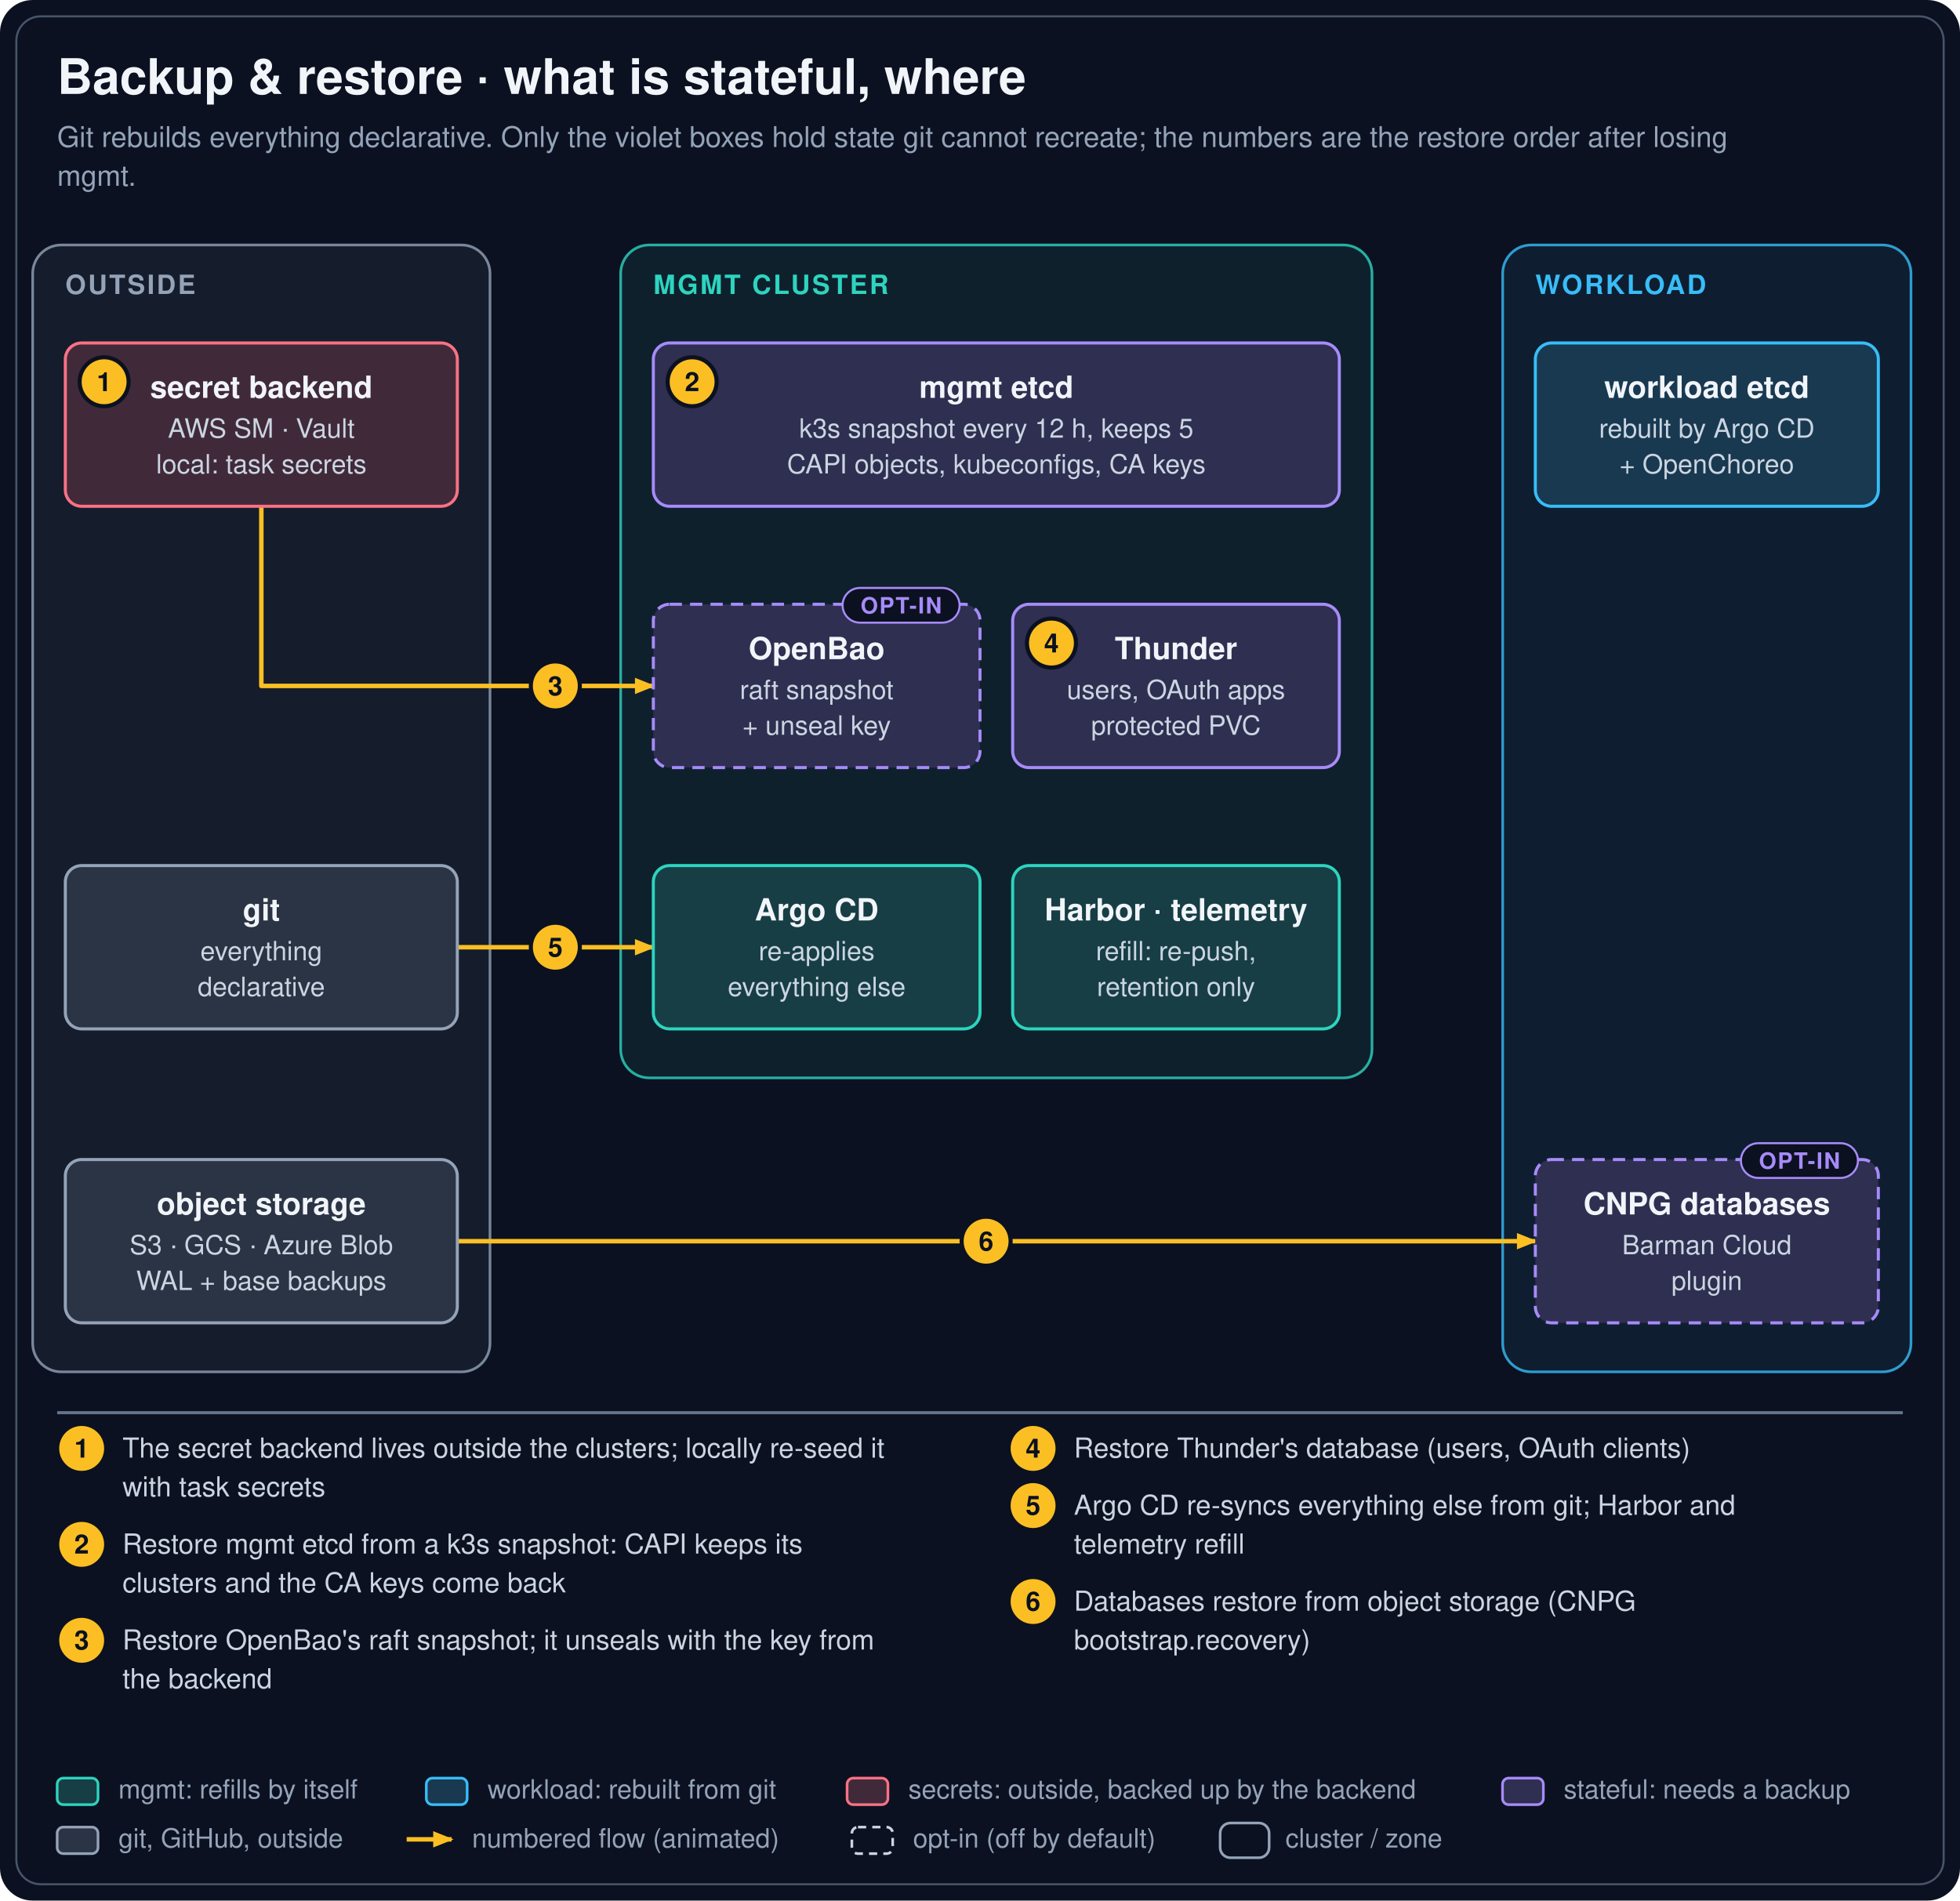
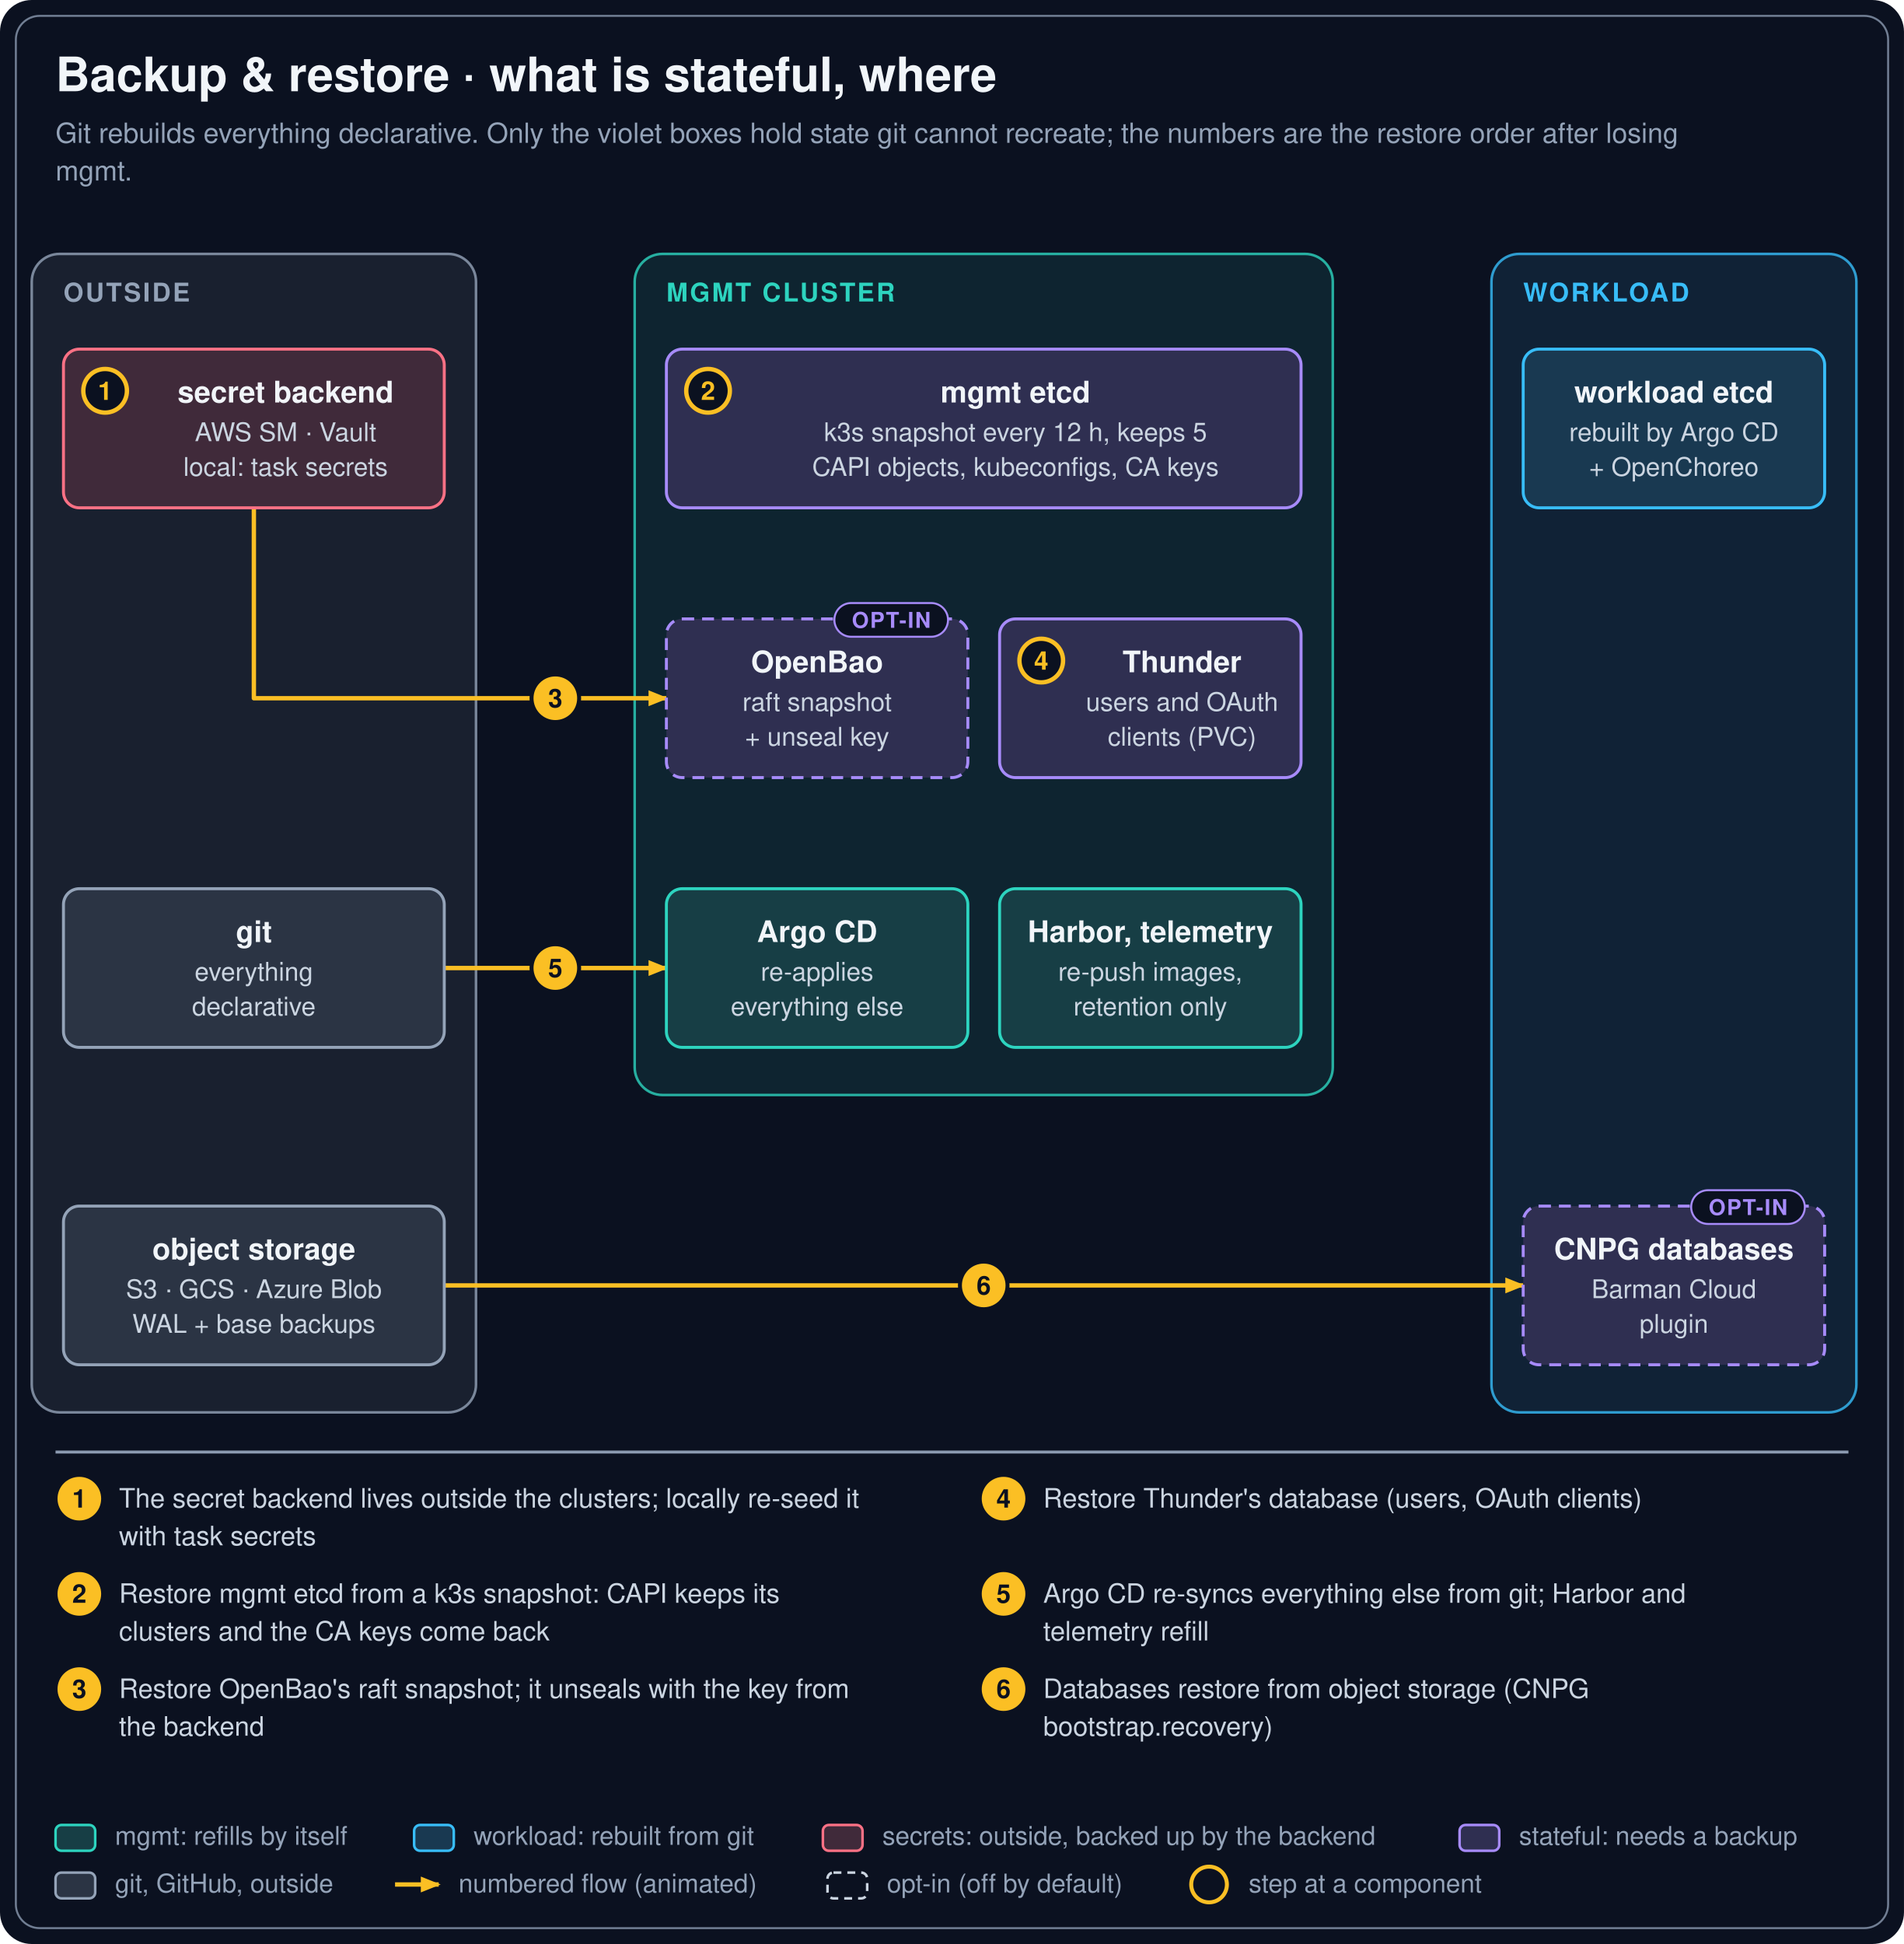
- <svg xmlns="http://www.w3.org/2000/svg" width="960" height="931" viewBox="0 0 960 931" role="img" aria-label="Backup &amp; restore · what is stateful, where">
+ <svg xmlns="http://www.w3.org/2000/svg" width="960" height="980" viewBox="0 0 960 980" role="img" aria-label="Backup &amp; restore · what is stateful, where">
  <style>.s{font-family:'Segoe UI','Helvetica Neue',Helvetica,Arial,'Liberation Sans',sans-serif}.m{font-family:'JetBrains Mono',SFMono-Regular,Menlo,Consolas,'Liberation Mono',monospace}.fx{fill:none;stroke-width:3.2;stroke-linecap:round;stroke-dasharray:4 10;opacity:0;animation:fxdash .9s linear infinite,fxseq 9.10s linear infinite both}@keyframes fxdash{to{stroke-dashoffset:-14}}@keyframes fxseq{0%{opacity:0}3%{opacity:1}29.0%{opacity:1}34.0%{opacity:0}100%{opacity:0}}@media (prefers-reduced-motion:reduce){.fx{animation:none;opacity:0}}</style>
  <defs>
    <marker id="ahfbbf24" markerWidth="10" markerHeight="8" refX="9" refY="4" orient="auto" markerUnits="userSpaceOnUse">
      <path d="M0,0 L10,4 L0,8 z" fill="#fbbf24" />
    </marker>
  </defs>
-   <rect width="960" height="931" rx="16" fill="#0b1120" />
-   <rect x="8" y="8" width="944" height="915" rx="12" fill="none" stroke="#475569" />
-   <rect x="16" y="120" width="224" height="552" rx="14" fill="#151c2b" stroke="#94a3b8" stroke-opacity=".8" stroke-width="1.3" />
-   <text class="s" x="32.0" y="144.0" font-size="13" fill="#94a3b8" font-weight="700" letter-spacing="1.0">OUTSIDE</text>
-   <rect x="304" y="120" width="368" height="408" rx="14" fill="#0e202c" stroke="#2dd4bf" stroke-opacity=".8" stroke-width="1.3" />
-   <text class="s" x="320.0" y="144.0" font-size="13" fill="#2dd4bf" font-weight="700" letter-spacing="1.0">MGMT CLUSTER</text>
-   <rect x="736" y="120" width="200" height="552" rx="14" fill="#0e1e30" stroke="#38bdf8" stroke-opacity=".8" stroke-width="1.3" />
-   <text class="s" x="752.0" y="144.0" font-size="13" fill="#38bdf8" font-weight="700" letter-spacing="1.0">WORKLOAD</text>
-   <path d="M 128.0 248.0 L 128.0 336.0 L 320.0 336.0" fill="none" stroke="#fbbf24" stroke-width="2.2" stroke-linejoin="round" marker-end="url(#ahfbbf24)" />
-   <path d="M 224.0 464.0 L 320.0 464.0" fill="none" stroke="#fbbf24" stroke-width="2.2" stroke-linejoin="round" marker-end="url(#ahfbbf24)" />
-   <path d="M 224.0 608.0 L 752.0 608.0" fill="none" stroke="#fbbf24" stroke-width="2.2" stroke-linejoin="round" marker-end="url(#ahfbbf24)" />
-   <path class="fx" d="M 128.0 248.0 L 128.0 336.0 L 320.0 336.0" stroke="#fde5a7" style="animation-delay:0s,2.20s" />
-   <path class="fx" d="M 224.0 464.0 L 320.0 464.0" stroke="#fde5a7" style="animation-delay:0s,4.40s" />
-   <path class="fx" d="M 224.0 608.0 L 752.0 608.0" stroke="#fde5a7" style="animation-delay:0s,5.50s" />
-   <rect x="32" y="168" width="192" height="80" rx="8" fill="#402a3a" stroke="#fb7185" stroke-width="1.5" />
-   <text class="s" x="128.0" y="194.9" font-size="15" fill="#f1f5f9" font-weight="600" text-anchor="middle">secret backend</text>
-   <text class="s" x="128.0" y="214.4" font-size="13" fill="#cbd5e1" text-anchor="middle">AWS SM · Vault</text>
-   <text class="s" x="128.0" y="231.9" font-size="13" fill="#cbd5e1" text-anchor="middle">local: task secrets</text>
-   <rect x="32" y="424" width="192" height="80" rx="8" fill="#2b3444" stroke="#94a3b8" stroke-width="1.5" />
-   <text class="s" x="128.0" y="450.9" font-size="15" fill="#f1f5f9" font-weight="600" text-anchor="middle">git</text>
-   <text class="s" x="128.0" y="470.4" font-size="13" fill="#cbd5e1" text-anchor="middle">everything</text>
-   <text class="s" x="128.0" y="487.9" font-size="13" fill="#cbd5e1" text-anchor="middle">declarative</text>
-   <rect x="32" y="568" width="192" height="80" rx="8" fill="#2b3444" stroke="#94a3b8" stroke-width="1.5" />
-   <text class="s" x="128.0" y="594.9" font-size="15" fill="#f1f5f9" font-weight="600" text-anchor="middle">object storage</text>
-   <text class="s" x="128.0" y="614.4" font-size="13" fill="#cbd5e1" text-anchor="middle">S3 · GCS · Azure Blob</text>
-   <text class="s" x="128.0" y="631.9" font-size="13" fill="#cbd5e1" text-anchor="middle">WAL + base backups</text>
-   <rect x="320" y="168" width="336" height="80" rx="8" fill="#2f2f51" stroke="#a78bfa" stroke-width="1.5" />
-   <text class="s" x="488.0" y="194.9" font-size="15" fill="#f1f5f9" font-weight="600" text-anchor="middle">mgmt etcd</text>
-   <text class="s" x="488.0" y="214.4" font-size="13" fill="#cbd5e1" text-anchor="middle">k3s snapshot every 12 h, keeps 5</text>
-   <text class="s" x="488.0" y="231.9" font-size="13" fill="#cbd5e1" text-anchor="middle">CAPI objects, kubeconfigs, CA keys</text>
-   <rect x="320" y="296" width="160" height="80" rx="8" fill="#2f2f51" stroke="#a78bfa" stroke-width="1.5" stroke-dasharray="6 4" />
-   <text class="s" x="400.0" y="322.9" font-size="15" fill="#f1f5f9" font-weight="600" text-anchor="middle">OpenBao</text>
-   <text class="s" x="400.0" y="342.4" font-size="13" fill="#cbd5e1" text-anchor="middle">raft snapshot</text>
-   <text class="s" x="400.0" y="359.9" font-size="13" fill="#cbd5e1" text-anchor="middle">+ unseal key</text>
-   <rect x="412.7" y="288" width="57.3" height="17" rx="8.5" fill="#0b1120" stroke="#a78bfa" stroke-width="1" />
-   <text class="s" x="441.4" y="300.5" font-size="11" font-weight="700" fill="#a78bfa" text-anchor="middle" letter-spacing="0.6">OPT-IN</text>
-   <rect x="496" y="296" width="160" height="80" rx="8" fill="#2f2f51" stroke="#a78bfa" stroke-width="1.5" />
-   <text class="s" x="576.0" y="322.9" font-size="15" fill="#f1f5f9" font-weight="600" text-anchor="middle">Thunder</text>
-   <text class="s" x="576.0" y="342.4" font-size="13" fill="#cbd5e1" text-anchor="middle">users, OAuth apps</text>
-   <text class="s" x="576.0" y="359.9" font-size="13" fill="#cbd5e1" text-anchor="middle">protected PVC</text>
-   <rect x="320" y="424" width="160" height="80" rx="8" fill="#173e45" stroke="#2dd4bf" stroke-width="1.5" />
-   <text class="s" x="400.0" y="450.9" font-size="15" fill="#f1f5f9" font-weight="600" text-anchor="middle">Argo CD</text>
-   <text class="s" x="400.0" y="470.4" font-size="13" fill="#cbd5e1" text-anchor="middle">re-applies</text>
-   <text class="s" x="400.0" y="487.9" font-size="13" fill="#cbd5e1" text-anchor="middle">everything else</text>
-   <rect x="496" y="424" width="160" height="80" rx="8" fill="#173e45" stroke="#2dd4bf" stroke-width="1.5" />
-   <text class="s" x="576.0" y="450.9" font-size="15" fill="#f1f5f9" font-weight="600" text-anchor="middle">Harbor · telemetry</text>
-   <text class="s" x="576.0" y="470.4" font-size="13" fill="#cbd5e1" text-anchor="middle">refill: re-push,</text>
-   <text class="s" x="576.0" y="487.9" font-size="13" fill="#cbd5e1" text-anchor="middle">retention only</text>
-   <rect x="752" y="168" width="168" height="80" rx="8" fill="#193951" stroke="#38bdf8" stroke-width="1.5" />
-   <text class="s" x="836.0" y="194.9" font-size="15" fill="#f1f5f9" font-weight="600" text-anchor="middle">workload etcd</text>
-   <text class="s" x="836.0" y="214.4" font-size="13" fill="#cbd5e1" text-anchor="middle">rebuilt by Argo CD</text>
-   <text class="s" x="836.0" y="231.9" font-size="13" fill="#cbd5e1" text-anchor="middle">+ OpenChoreo</text>
-   <rect x="752" y="568" width="168" height="80" rx="8" fill="#2f2f51" stroke="#a78bfa" stroke-width="1.5" stroke-dasharray="6 4" />
-   <text class="s" x="836.0" y="594.9" font-size="15" fill="#f1f5f9" font-weight="600" text-anchor="middle">CNPG databases</text>
-   <text class="s" x="836.0" y="614.4" font-size="13" fill="#cbd5e1" text-anchor="middle">Barman Cloud</text>
-   <text class="s" x="836.0" y="631.9" font-size="13" fill="#cbd5e1" text-anchor="middle">plugin</text>
-   <rect x="852.7" y="560" width="57.3" height="17" rx="8.5" fill="#0b1120" stroke="#a78bfa" stroke-width="1" />
-   <text class="s" x="881.4" y="572.5" font-size="11" font-weight="700" fill="#a78bfa" text-anchor="middle" letter-spacing="0.6">OPT-IN</text>
+   <rect width="960" height="980" rx="16" fill="#0b1120" />
+   <rect x="8" y="8" width="944" height="964" rx="12" fill="none" stroke="#8b9ab0" stroke-opacity=".8" />
+   <rect x="16" y="128" width="224" height="584" rx="14" fill="#19202f" stroke="#94a3b8" stroke-opacity=".8" stroke-width="1.3" />
+   <text class="s" x="32.0" y="152.0" font-size="13" fill="#94a3b8" font-weight="700" letter-spacing="1.0">OUTSIDE</text>
+   <rect x="320" y="128" width="352" height="424" rx="14" fill="#0e2430" stroke="#2dd4bf" stroke-opacity=".8" stroke-width="1.3" />
+   <text class="s" x="336.0" y="152.0" font-size="13" fill="#2dd4bf" font-weight="700" letter-spacing="1.0">MGMT CLUSTER</text>
+   <rect x="752" y="128" width="184" height="584" rx="14" fill="#102236" stroke="#38bdf8" stroke-opacity=".8" stroke-width="1.3" />
+   <text class="s" x="768.0" y="152.0" font-size="13" fill="#38bdf8" font-weight="700" letter-spacing="1.0">WORKLOAD</text>
+   <path d="M 128.0 256.0 L 128.0 352.0 L 336.0 352.0" fill="none" stroke="#fbbf24" stroke-width="2.2" stroke-linejoin="round" marker-end="url(#ahfbbf24)" />
+   <path d="M 224.0 488.0 L 336.0 488.0" fill="none" stroke="#fbbf24" stroke-width="2.2" stroke-linejoin="round" marker-end="url(#ahfbbf24)" />
+   <path d="M 224.0 648.0 L 768.0 648.0" fill="none" stroke="#fbbf24" stroke-width="2.2" stroke-linejoin="round" marker-end="url(#ahfbbf24)" />
+   <path class="fx" d="M 128.0 256.0 L 128.0 352.0 L 336.0 352.0" stroke="#fde5a7" style="animation-delay:0s,2.20s" />
+   <path class="fx" d="M 224.0 488.0 L 336.0 488.0" stroke="#fde5a7" style="animation-delay:0s,4.40s" />
+   <path class="fx" d="M 224.0 648.0 L 768.0 648.0" stroke="#fde5a7" style="animation-delay:0s,5.50s" />
+   <rect x="32" y="176" width="192" height="80" rx="8" fill="#402a3a" stroke="#fb7185" stroke-width="1.5" />
+   <text class="s" x="144.0" y="202.9" font-size="15" fill="#f1f5f9" font-weight="600" text-anchor="middle">secret backend</text>
+   <text class="s" x="144.0" y="222.4" font-size="13" fill="#cbd5e1" text-anchor="middle">AWS SM · Vault</text>
+   <text class="s" x="144.0" y="239.9" font-size="13" fill="#cbd5e1" text-anchor="middle">local: task secrets</text>
+   <rect x="32" y="448" width="192" height="80" rx="8" fill="#2b3444" stroke="#94a3b8" stroke-width="1.5" />
+   <text class="s" x="128.0" y="474.9" font-size="15" fill="#f1f5f9" font-weight="600" text-anchor="middle">git</text>
+   <text class="s" x="128.0" y="494.4" font-size="13" fill="#cbd5e1" text-anchor="middle">everything</text>
+   <text class="s" x="128.0" y="511.9" font-size="13" fill="#cbd5e1" text-anchor="middle">declarative</text>
+   <rect x="32" y="608" width="192" height="80" rx="8" fill="#2b3444" stroke="#94a3b8" stroke-width="1.5" />
+   <text class="s" x="128.0" y="634.9" font-size="15" fill="#f1f5f9" font-weight="600" text-anchor="middle">object storage</text>
+   <text class="s" x="128.0" y="654.4" font-size="13" fill="#cbd5e1" text-anchor="middle">S3 · GCS · Azure Blob</text>
+   <text class="s" x="128.0" y="671.9" font-size="13" fill="#cbd5e1" text-anchor="middle">WAL + base backups</text>
+   <rect x="336" y="176" width="320" height="80" rx="8" fill="#2f2f51" stroke="#a78bfa" stroke-width="1.5" />
+   <text class="s" x="512.0" y="202.9" font-size="15" fill="#f1f5f9" font-weight="600" text-anchor="middle">mgmt etcd</text>
+   <text class="s" x="512.0" y="222.4" font-size="13" fill="#cbd5e1" text-anchor="middle">k3s snapshot every 12 h, keeps 5</text>
+   <text class="s" x="512.0" y="239.9" font-size="13" fill="#cbd5e1" text-anchor="middle">CAPI objects, kubeconfigs, CA keys</text>
+   <rect x="336" y="312" width="152" height="80" rx="8" fill="#2f2f51" stroke="#a78bfa" stroke-width="1.5" stroke-dasharray="6 4" />
+   <text class="s" x="412.0" y="338.9" font-size="15" fill="#f1f5f9" font-weight="600" text-anchor="middle">OpenBao</text>
+   <text class="s" x="412.0" y="358.4" font-size="13" fill="#cbd5e1" text-anchor="middle">raft snapshot</text>
+   <text class="s" x="412.0" y="375.9" font-size="13" fill="#cbd5e1" text-anchor="middle">+ unseal key</text>
+   <rect x="420.7" y="304" width="57.3" height="17" rx="8.5" fill="#0b1120" stroke="#a78bfa" stroke-width="1" />
+   <text class="s" x="449.4" y="316.5" font-size="11" font-weight="700" fill="#a78bfa" text-anchor="middle" letter-spacing="0.6">OPT-IN</text>
+   <rect x="504" y="312" width="152" height="80" rx="8" fill="#2f2f51" stroke="#a78bfa" stroke-width="1.5" />
+   <text class="s" x="596.0" y="338.9" font-size="15" fill="#f1f5f9" font-weight="600" text-anchor="middle">Thunder</text>
+   <text class="s" x="596.0" y="358.4" font-size="13" fill="#cbd5e1" text-anchor="middle">users and OAuth</text>
+   <text class="s" x="596.0" y="375.9" font-size="13" fill="#cbd5e1" text-anchor="middle">clients (PVC)</text>
+   <rect x="336" y="448" width="152" height="80" rx="8" fill="#173e45" stroke="#2dd4bf" stroke-width="1.5" />
+   <text class="s" x="412.0" y="474.9" font-size="15" fill="#f1f5f9" font-weight="600" text-anchor="middle">Argo CD</text>
+   <text class="s" x="412.0" y="494.4" font-size="13" fill="#cbd5e1" text-anchor="middle">re-applies</text>
+   <text class="s" x="412.0" y="511.9" font-size="13" fill="#cbd5e1" text-anchor="middle">everything else</text>
+   <rect x="504" y="448" width="152" height="80" rx="8" fill="#173e45" stroke="#2dd4bf" stroke-width="1.5" />
+   <text class="s" x="580.0" y="474.9" font-size="15" fill="#f1f5f9" font-weight="600" text-anchor="middle">Harbor, telemetry</text>
+   <text class="s" x="580.0" y="494.4" font-size="13" fill="#cbd5e1" text-anchor="middle">re-push images,</text>
+   <text class="s" x="580.0" y="511.9" font-size="13" fill="#cbd5e1" text-anchor="middle">retention only</text>
+   <rect x="768" y="176" width="152" height="80" rx="8" fill="#193951" stroke="#38bdf8" stroke-width="1.5" />
+   <text class="s" x="844.0" y="202.9" font-size="15" fill="#f1f5f9" font-weight="600" text-anchor="middle">workload etcd</text>
+   <text class="s" x="844.0" y="222.4" font-size="13" fill="#cbd5e1" text-anchor="middle">rebuilt by Argo CD</text>
+   <text class="s" x="844.0" y="239.9" font-size="13" fill="#cbd5e1" text-anchor="middle">+ OpenChoreo</text>
+   <rect x="768" y="608" width="152" height="80" rx="8" fill="#2f2f51" stroke="#a78bfa" stroke-width="1.5" stroke-dasharray="6 4" />
+   <text class="s" x="844.0" y="634.9" font-size="15" fill="#f1f5f9" font-weight="600" text-anchor="middle">CNPG databases</text>
+   <text class="s" x="844.0" y="654.4" font-size="13" fill="#cbd5e1" text-anchor="middle">Barman Cloud</text>
+   <text class="s" x="844.0" y="671.9" font-size="13" fill="#cbd5e1" text-anchor="middle">plugin</text>
+   <rect x="852.7" y="600" width="57.3" height="17" rx="8.5" fill="#0b1120" stroke="#a78bfa" stroke-width="1" />
+   <text class="s" x="881.4" y="612.5" font-size="11" font-weight="700" fill="#a78bfa" text-anchor="middle" letter-spacing="0.6">OPT-IN</text>
  <text class="s" x="28.0" y="46.0" font-size="24" fill="#f1f5f9" font-weight="700">Backup &amp; restore · what is stateful, where</text>
  <text class="s" x="28.0" y="72.0" font-size="14" fill="#94a3b8">Git rebuilds everything declarative. Only the violet boxes hold state git cannot recreate; the numbers are the restore order after losing</text>
  <text class="s" x="28.0" y="91.0" font-size="14" fill="#94a3b8">mgmt.</text>
-   <circle cx="51.0" cy="187.0" r="12" fill="#fbbf24" stroke="#0b1120" stroke-width="2" />
-   <text class="s" x="51.0" y="191.6" font-size="13" font-weight="700" fill="#0b1120" text-anchor="middle">1</text>
-   <circle cx="339.0" cy="187.0" r="12" fill="#fbbf24" stroke="#0b1120" stroke-width="2" />
-   <text class="s" x="339.0" y="191.6" font-size="13" font-weight="700" fill="#0b1120" text-anchor="middle">2</text>
-   <circle cx="515.0" cy="315.0" r="12" fill="#fbbf24" stroke="#0b1120" stroke-width="2" />
-   <text class="s" x="515.0" y="319.6" font-size="13" font-weight="700" fill="#0b1120" text-anchor="middle">4</text>
-   <circle cx="272.0" cy="336.0" r="12" fill="#fbbf24" stroke="#0b1120" stroke-width="2" />
-   <text class="s" x="272.0" y="340.6" font-size="13" font-weight="700" fill="#0b1120" text-anchor="middle">3</text>
-   <circle cx="272.0" cy="464.0" r="12" fill="#fbbf24" stroke="#0b1120" stroke-width="2" />
-   <text class="s" x="272.0" y="468.6" font-size="13" font-weight="700" fill="#0b1120" text-anchor="middle">5</text>
-   <circle cx="483.0" cy="608.0" r="12" fill="#fbbf24" stroke="#0b1120" stroke-width="2" />
-   <text class="s" x="483.0" y="612.6" font-size="13" font-weight="700" fill="#0b1120" text-anchor="middle">6</text>
-   <line x1="28" y1="692" x2="932" y2="692" stroke="#64748b" stroke-width="1.5" />
-   <circle cx="40.0" cy="709.5" r="11" fill="#fbbf24" />
-   <text class="s" x="40.0" y="714" font-size="13" font-weight="700" fill="#0b1120" text-anchor="middle">1</text>
-   <text class="s" x="60.0" y="714.0" font-size="13.5" fill="#cbd5e1">The secret backend lives outside the clusters; locally re-seed it</text>
-   <text class="s" x="60.0" y="733.0" font-size="13.5" fill="#cbd5e1">with task secrets</text>
-   <circle cx="40.0" cy="756.5" r="11" fill="#fbbf24" />
-   <text class="s" x="40.0" y="761" font-size="13" font-weight="700" fill="#0b1120" text-anchor="middle">2</text>
-   <text class="s" x="60.0" y="761.0" font-size="13.5" fill="#cbd5e1">Restore mgmt etcd from a k3s snapshot: CAPI keeps its</text>
-   <text class="s" x="60.0" y="780.0" font-size="13.5" fill="#cbd5e1">clusters and the CA keys come back</text>
+   <circle cx="53.0" cy="197.0" r="11" fill="#0b1120" stroke="#fbbf24" stroke-width="2.2" />
+   <text class="s" x="53.0" y="201.6" font-size="13" font-weight="700" fill="#fbbf24" text-anchor="middle">1</text>
+   <circle cx="357.0" cy="197.0" r="11" fill="#0b1120" stroke="#fbbf24" stroke-width="2.2" />
+   <text class="s" x="357.0" y="201.6" font-size="13" font-weight="700" fill="#fbbf24" text-anchor="middle">2</text>
+   <circle cx="525.0" cy="333.0" r="11" fill="#0b1120" stroke="#fbbf24" stroke-width="2.2" />
+   <text class="s" x="525.0" y="337.6" font-size="13" font-weight="700" fill="#fbbf24" text-anchor="middle">4</text>
+   <circle cx="280.0" cy="352.0" r="12" fill="#fbbf24" stroke="#0b1120" stroke-width="2" />
+   <text class="s" x="280.0" y="356.6" font-size="13" font-weight="700" fill="#0b1120" text-anchor="middle">3</text>
+   <circle cx="280.0" cy="488.0" r="12" fill="#fbbf24" stroke="#0b1120" stroke-width="2" />
+   <text class="s" x="280.0" y="492.6" font-size="13" font-weight="700" fill="#0b1120" text-anchor="middle">5</text>
+   <circle cx="496.0" cy="648.0" r="12" fill="#fbbf24" stroke="#0b1120" stroke-width="2" />
+   <text class="s" x="496.0" y="652.6" font-size="13" font-weight="700" fill="#0b1120" text-anchor="middle">6</text>
+   <line x1="28" y1="732" x2="932" y2="732" stroke="#8b9ab0" stroke-width="1.5" />
+   <circle cx="40.0" cy="755.5" r="11" fill="#fbbf24" />
+   <text class="s" x="40.0" y="760" font-size="13" font-weight="700" fill="#0b1120" text-anchor="middle">1</text>
+   <text class="s" x="60.0" y="760.0" font-size="13.5" fill="#cbd5e1">The secret backend lives outside the clusters; locally re-seed it</text>
+   <text class="s" x="60.0" y="779.0" font-size="13.5" fill="#cbd5e1">with task secrets</text>
+   <circle cx="506.0" cy="755.5" r="11" fill="#fbbf24" />
+   <text class="s" x="506.0" y="760" font-size="13" font-weight="700" fill="#0b1120" text-anchor="middle">4</text>
+   <text class="s" x="526.0" y="760.0" font-size="13.5" fill="#cbd5e1">Restore Thunder's database (users, OAuth clients)</text>
  <circle cx="40.0" cy="803.5" r="11" fill="#fbbf24" />
-   <text class="s" x="40.0" y="808" font-size="13" font-weight="700" fill="#0b1120" text-anchor="middle">3</text>
-   <text class="s" x="60.0" y="808.0" font-size="13.5" fill="#cbd5e1">Restore OpenBao's raft snapshot; it unseals with the key from</text>
-   <text class="s" x="60.0" y="827.0" font-size="13.5" fill="#cbd5e1">the backend</text>
-   <circle cx="506.0" cy="709.5" r="11" fill="#fbbf24" />
-   <text class="s" x="506.0" y="714" font-size="13" font-weight="700" fill="#0b1120" text-anchor="middle">4</text>
-   <text class="s" x="526.0" y="714.0" font-size="13.5" fill="#cbd5e1">Restore Thunder's database (users, OAuth clients)</text>
-   <circle cx="506.0" cy="737.5" r="11" fill="#fbbf24" />
-   <text class="s" x="506.0" y="742" font-size="13" font-weight="700" fill="#0b1120" text-anchor="middle">5</text>
-   <text class="s" x="526.0" y="742.0" font-size="13.5" fill="#cbd5e1">Argo CD re-syncs everything else from git; Harbor and</text>
-   <text class="s" x="526.0" y="761.0" font-size="13.5" fill="#cbd5e1">telemetry refill</text>
-   <circle cx="506.0" cy="784.5" r="11" fill="#fbbf24" />
-   <text class="s" x="506.0" y="789" font-size="13" font-weight="700" fill="#0b1120" text-anchor="middle">6</text>
-   <text class="s" x="526.0" y="789.0" font-size="13.5" fill="#cbd5e1">Databases restore from object storage (CNPG</text>
-   <text class="s" x="526.0" y="808.0" font-size="13.5" fill="#cbd5e1">bootstrap.recovery)</text>
-   <rect x="28" y="871" width="20" height="13" rx="3" fill="#173e45" stroke="#2dd4bf" stroke-width="1.3" />
-   <text class="s" x="58.0" y="881.0" font-size="13" fill="#94a3b8">mgmt: refills by itself</text>
-   <rect x="208.805" y="871" width="20" height="13" rx="3" fill="#193951" stroke="#38bdf8" stroke-width="1.3" />
-   <text class="s" x="238.8" y="881.0" font-size="13" fill="#94a3b8">workload: rebuilt from git</text>
-   <rect x="414.897" y="871" width="20" height="13" rx="3" fill="#402a3a" stroke="#fb7185" stroke-width="1.3" />
-   <text class="s" x="444.9" y="881.0" font-size="13" fill="#94a3b8">secrets: outside, backed up by the backend</text>
-   <rect x="735.928" y="871" width="20" height="13" rx="3" fill="#2f2f51" stroke="#a78bfa" stroke-width="1.3" />
-   <text class="s" x="765.9" y="881.0" font-size="13" fill="#94a3b8">stateful: needs a backup</text>
-   <rect x="28" y="895" width="20" height="13" rx="3" fill="#2b3444" stroke="#94a3b8" stroke-width="1.3" />
-   <text class="s" x="58.0" y="905.0" font-size="13" fill="#94a3b8">git, GitHub, outside</text>
-   <path d="M 199.185 901 L 221.185 901" stroke="#fbbf24" stroke-width="2.2" marker-end="url(#ahfbbf24)" />
-   <path class="fx" d="M 199.185 901 L 221.185 901" stroke="#fde5a7" style="animation-delay:0s,0.00s" />
-   <text class="s" x="231.2" y="905.0" font-size="13" fill="#94a3b8">numbered flow (animated)</text>
-   <rect x="417.24" y="895" width="20" height="13" rx="3" fill="none" stroke="#cbd5e1" stroke-width="1.3" stroke-dasharray="4 3" />
-   <text class="s" x="447.2" y="905.0" font-size="13" fill="#94a3b8">opt-in (off by default)</text>
-   <rect x="597.616" y="893" width="24" height="17" rx="5" fill="none" stroke="#94a3b8" stroke-width="1.3" />
-   <text class="s" x="629.6" y="905.0" font-size="13" fill="#94a3b8">cluster / zone</text>
+   <text class="s" x="40.0" y="808" font-size="13" font-weight="700" fill="#0b1120" text-anchor="middle">2</text>
+   <text class="s" x="60.0" y="808.0" font-size="13.5" fill="#cbd5e1">Restore mgmt etcd from a k3s snapshot: CAPI keeps its</text>
+   <text class="s" x="60.0" y="827.0" font-size="13.5" fill="#cbd5e1">clusters and the CA keys come back</text>
+   <circle cx="506.0" cy="803.5" r="11" fill="#fbbf24" />
+   <text class="s" x="506.0" y="808" font-size="13" font-weight="700" fill="#0b1120" text-anchor="middle">5</text>
+   <text class="s" x="526.0" y="808.0" font-size="13.5" fill="#cbd5e1">Argo CD re-syncs everything else from git; Harbor and</text>
+   <text class="s" x="526.0" y="827.0" font-size="13.5" fill="#cbd5e1">telemetry refill</text>
+   <circle cx="40.0" cy="851.5" r="11" fill="#fbbf24" />
+   <text class="s" x="40.0" y="856" font-size="13" font-weight="700" fill="#0b1120" text-anchor="middle">3</text>
+   <text class="s" x="60.0" y="856.0" font-size="13.5" fill="#cbd5e1">Restore OpenBao's raft snapshot; it unseals with the key from</text>
+   <text class="s" x="60.0" y="875.0" font-size="13.5" fill="#cbd5e1">the backend</text>
+   <circle cx="506.0" cy="851.5" r="11" fill="#fbbf24" />
+   <text class="s" x="506.0" y="856" font-size="13" font-weight="700" fill="#0b1120" text-anchor="middle">6</text>
+   <text class="s" x="526.0" y="856.0" font-size="13.5" fill="#cbd5e1">Databases restore from object storage (CNPG</text>
+   <text class="s" x="526.0" y="875.0" font-size="13.5" fill="#cbd5e1">bootstrap.recovery)</text>
+   <rect x="28" y="920" width="20" height="13" rx="3" fill="#173e45" stroke="#2dd4bf" stroke-width="1.3" />
+   <text class="s" x="58.0" y="930.0" font-size="13" fill="#94a3b8">mgmt: refills by itself</text>
+   <rect x="208.805" y="920" width="20" height="13" rx="3" fill="#193951" stroke="#38bdf8" stroke-width="1.3" />
+   <text class="s" x="238.8" y="930.0" font-size="13" fill="#94a3b8">workload: rebuilt from git</text>
+   <rect x="414.897" y="920" width="20" height="13" rx="3" fill="#402a3a" stroke="#fb7185" stroke-width="1.3" />
+   <text class="s" x="444.9" y="930.0" font-size="13" fill="#94a3b8">secrets: outside, backed up by the backend</text>
+   <rect x="735.928" y="920" width="20" height="13" rx="3" fill="#2f2f51" stroke="#a78bfa" stroke-width="1.3" />
+   <text class="s" x="765.9" y="930.0" font-size="13" fill="#94a3b8">stateful: needs a backup</text>
+   <rect x="28" y="944" width="20" height="13" rx="3" fill="#2b3444" stroke="#94a3b8" stroke-width="1.3" />
+   <text class="s" x="58.0" y="954.0" font-size="13" fill="#94a3b8">git, GitHub, outside</text>
+   <path d="M 199.185 950 L 221.185 950" stroke="#fbbf24" stroke-width="2.2" marker-end="url(#ahfbbf24)" />
+   <path class="fx" d="M 199.185 950 L 221.185 950" stroke="#fde5a7" style="animation-delay:0s,0.00s" />
+   <text class="s" x="231.2" y="954.0" font-size="13" fill="#94a3b8">numbered flow (animated)</text>
+   <rect x="417.24" y="944" width="20" height="13" rx="3" fill="none" stroke="#cbd5e1" stroke-width="1.3" stroke-dasharray="4 3" />
+   <text class="s" x="447.2" y="954.0" font-size="13" fill="#94a3b8">opt-in (off by default)</text>
+   <circle cx="609.616" cy="950" r="9" fill="#0b1120" stroke="#fbbf24" stroke-width="2" />
+   <text class="s" x="629.6" y="954.0" font-size="13" fill="#94a3b8">step at a component</text>
</svg>
